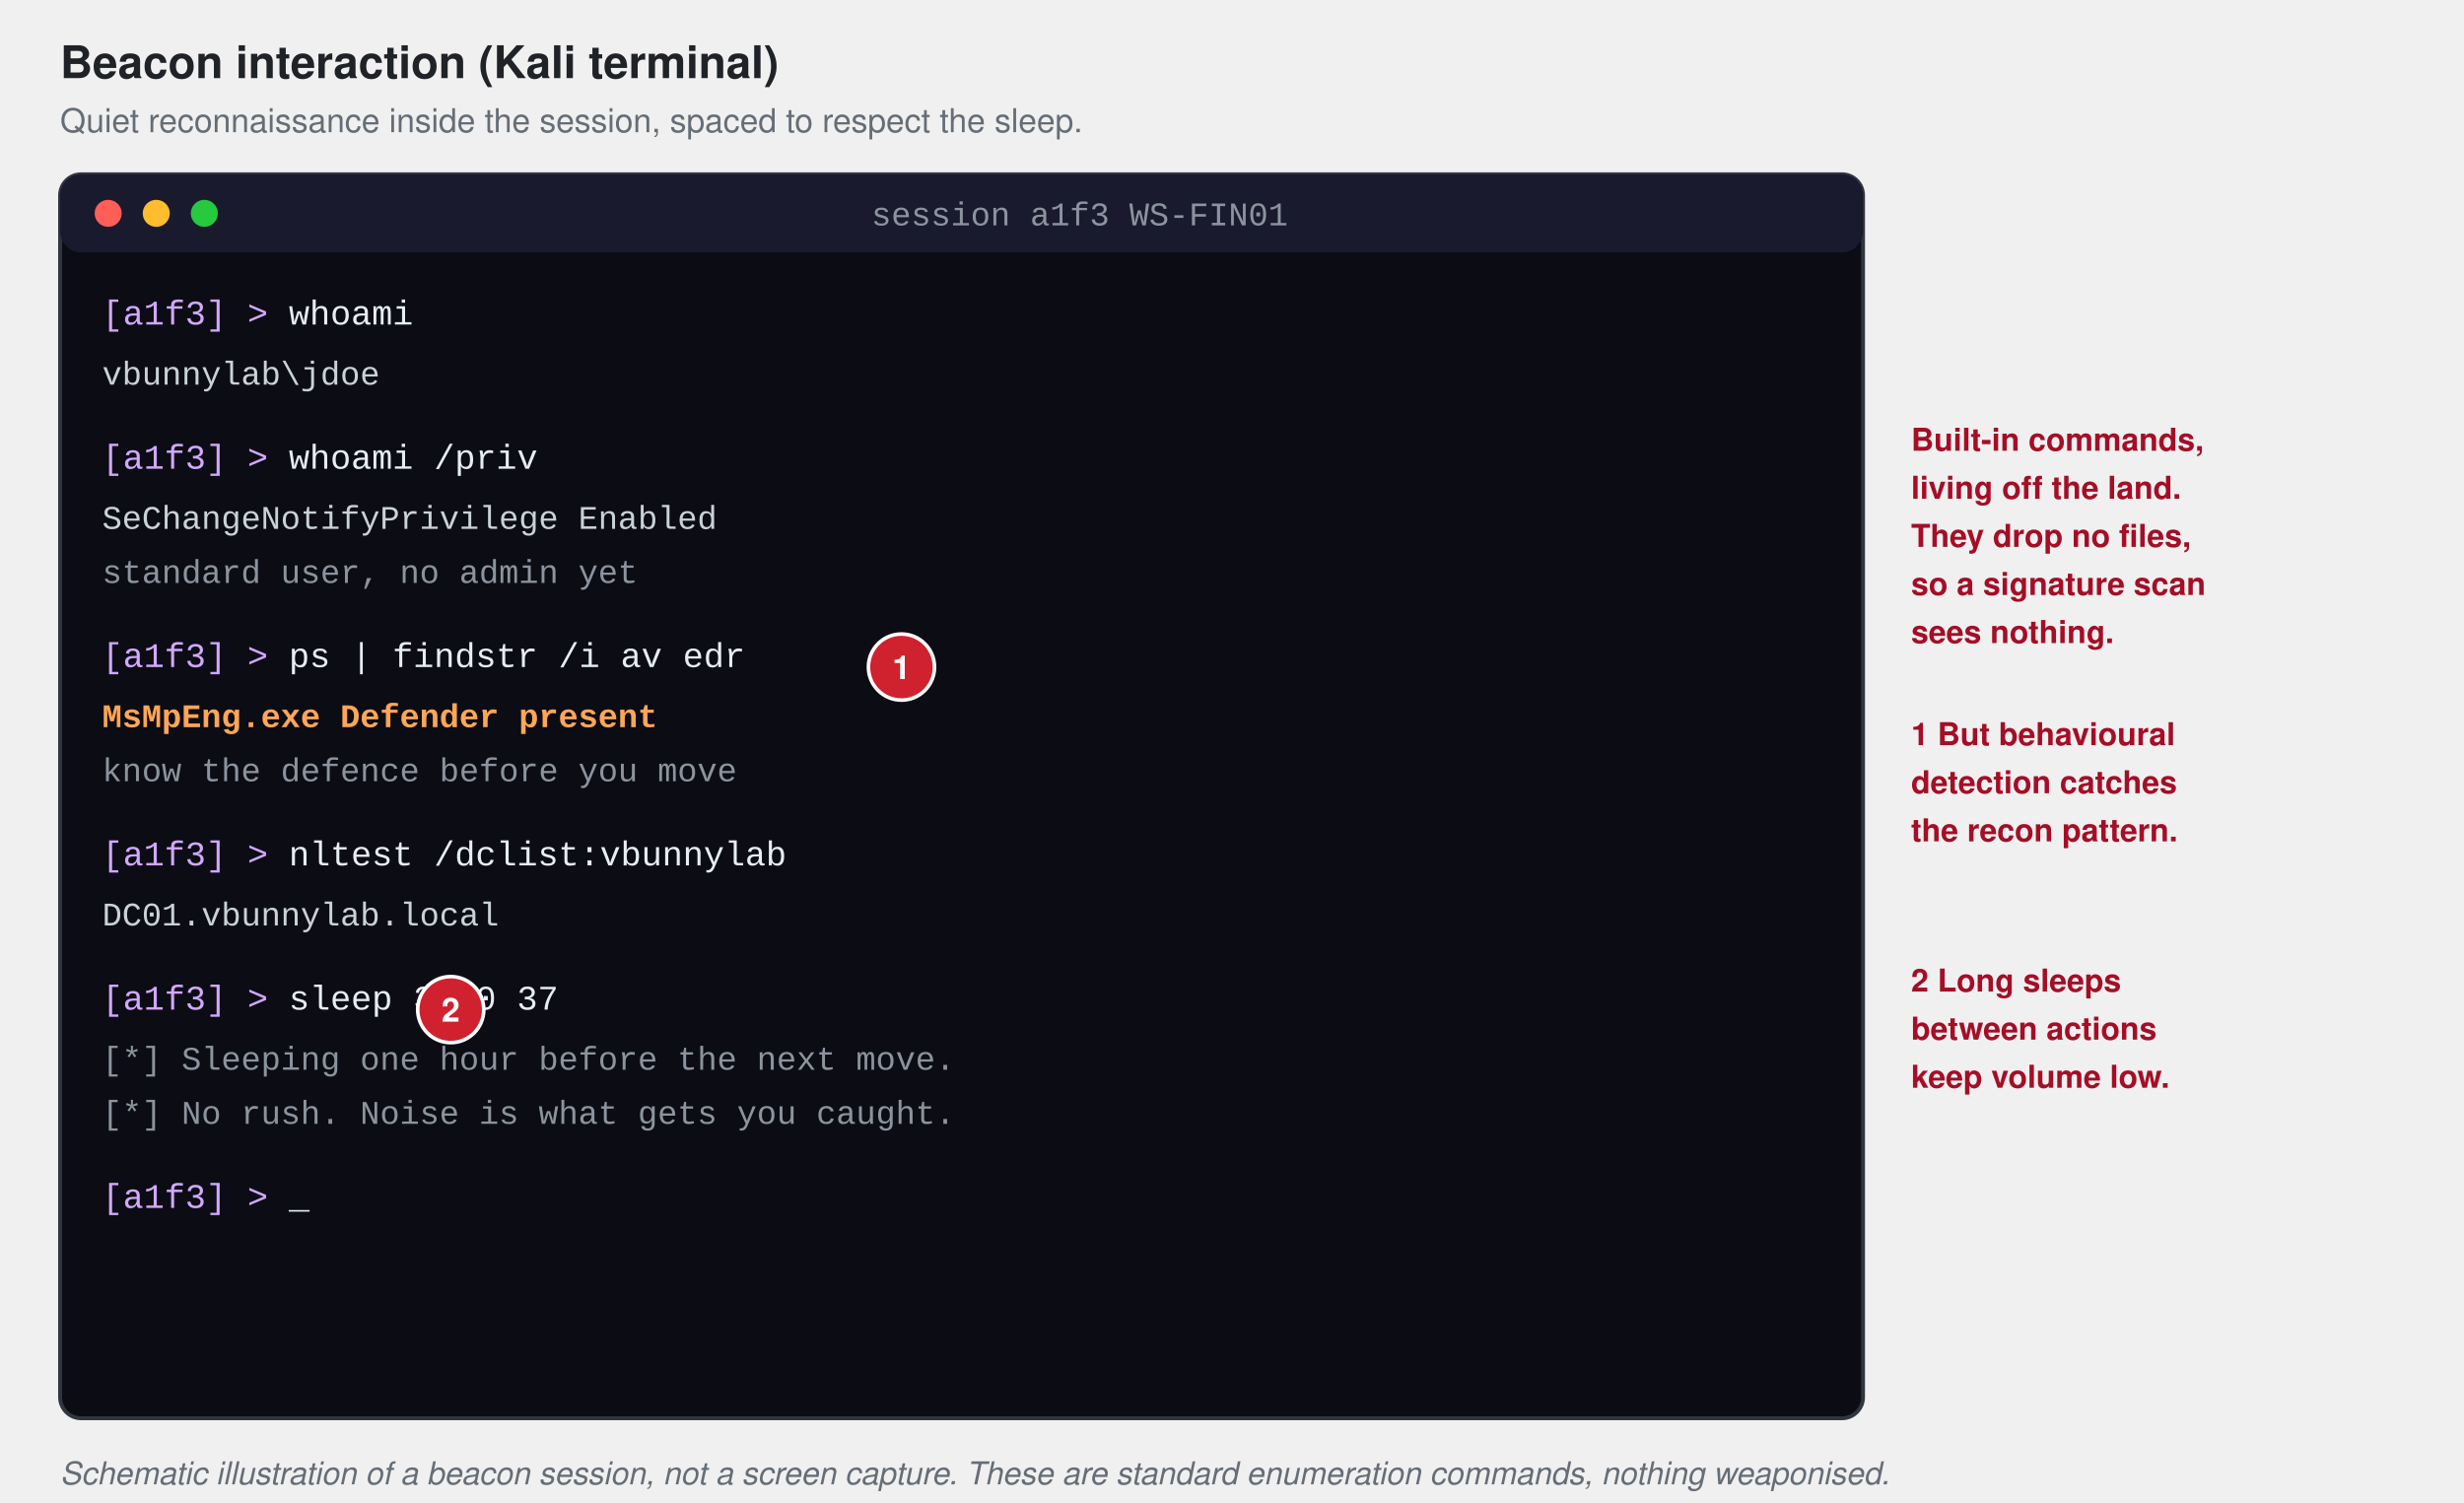
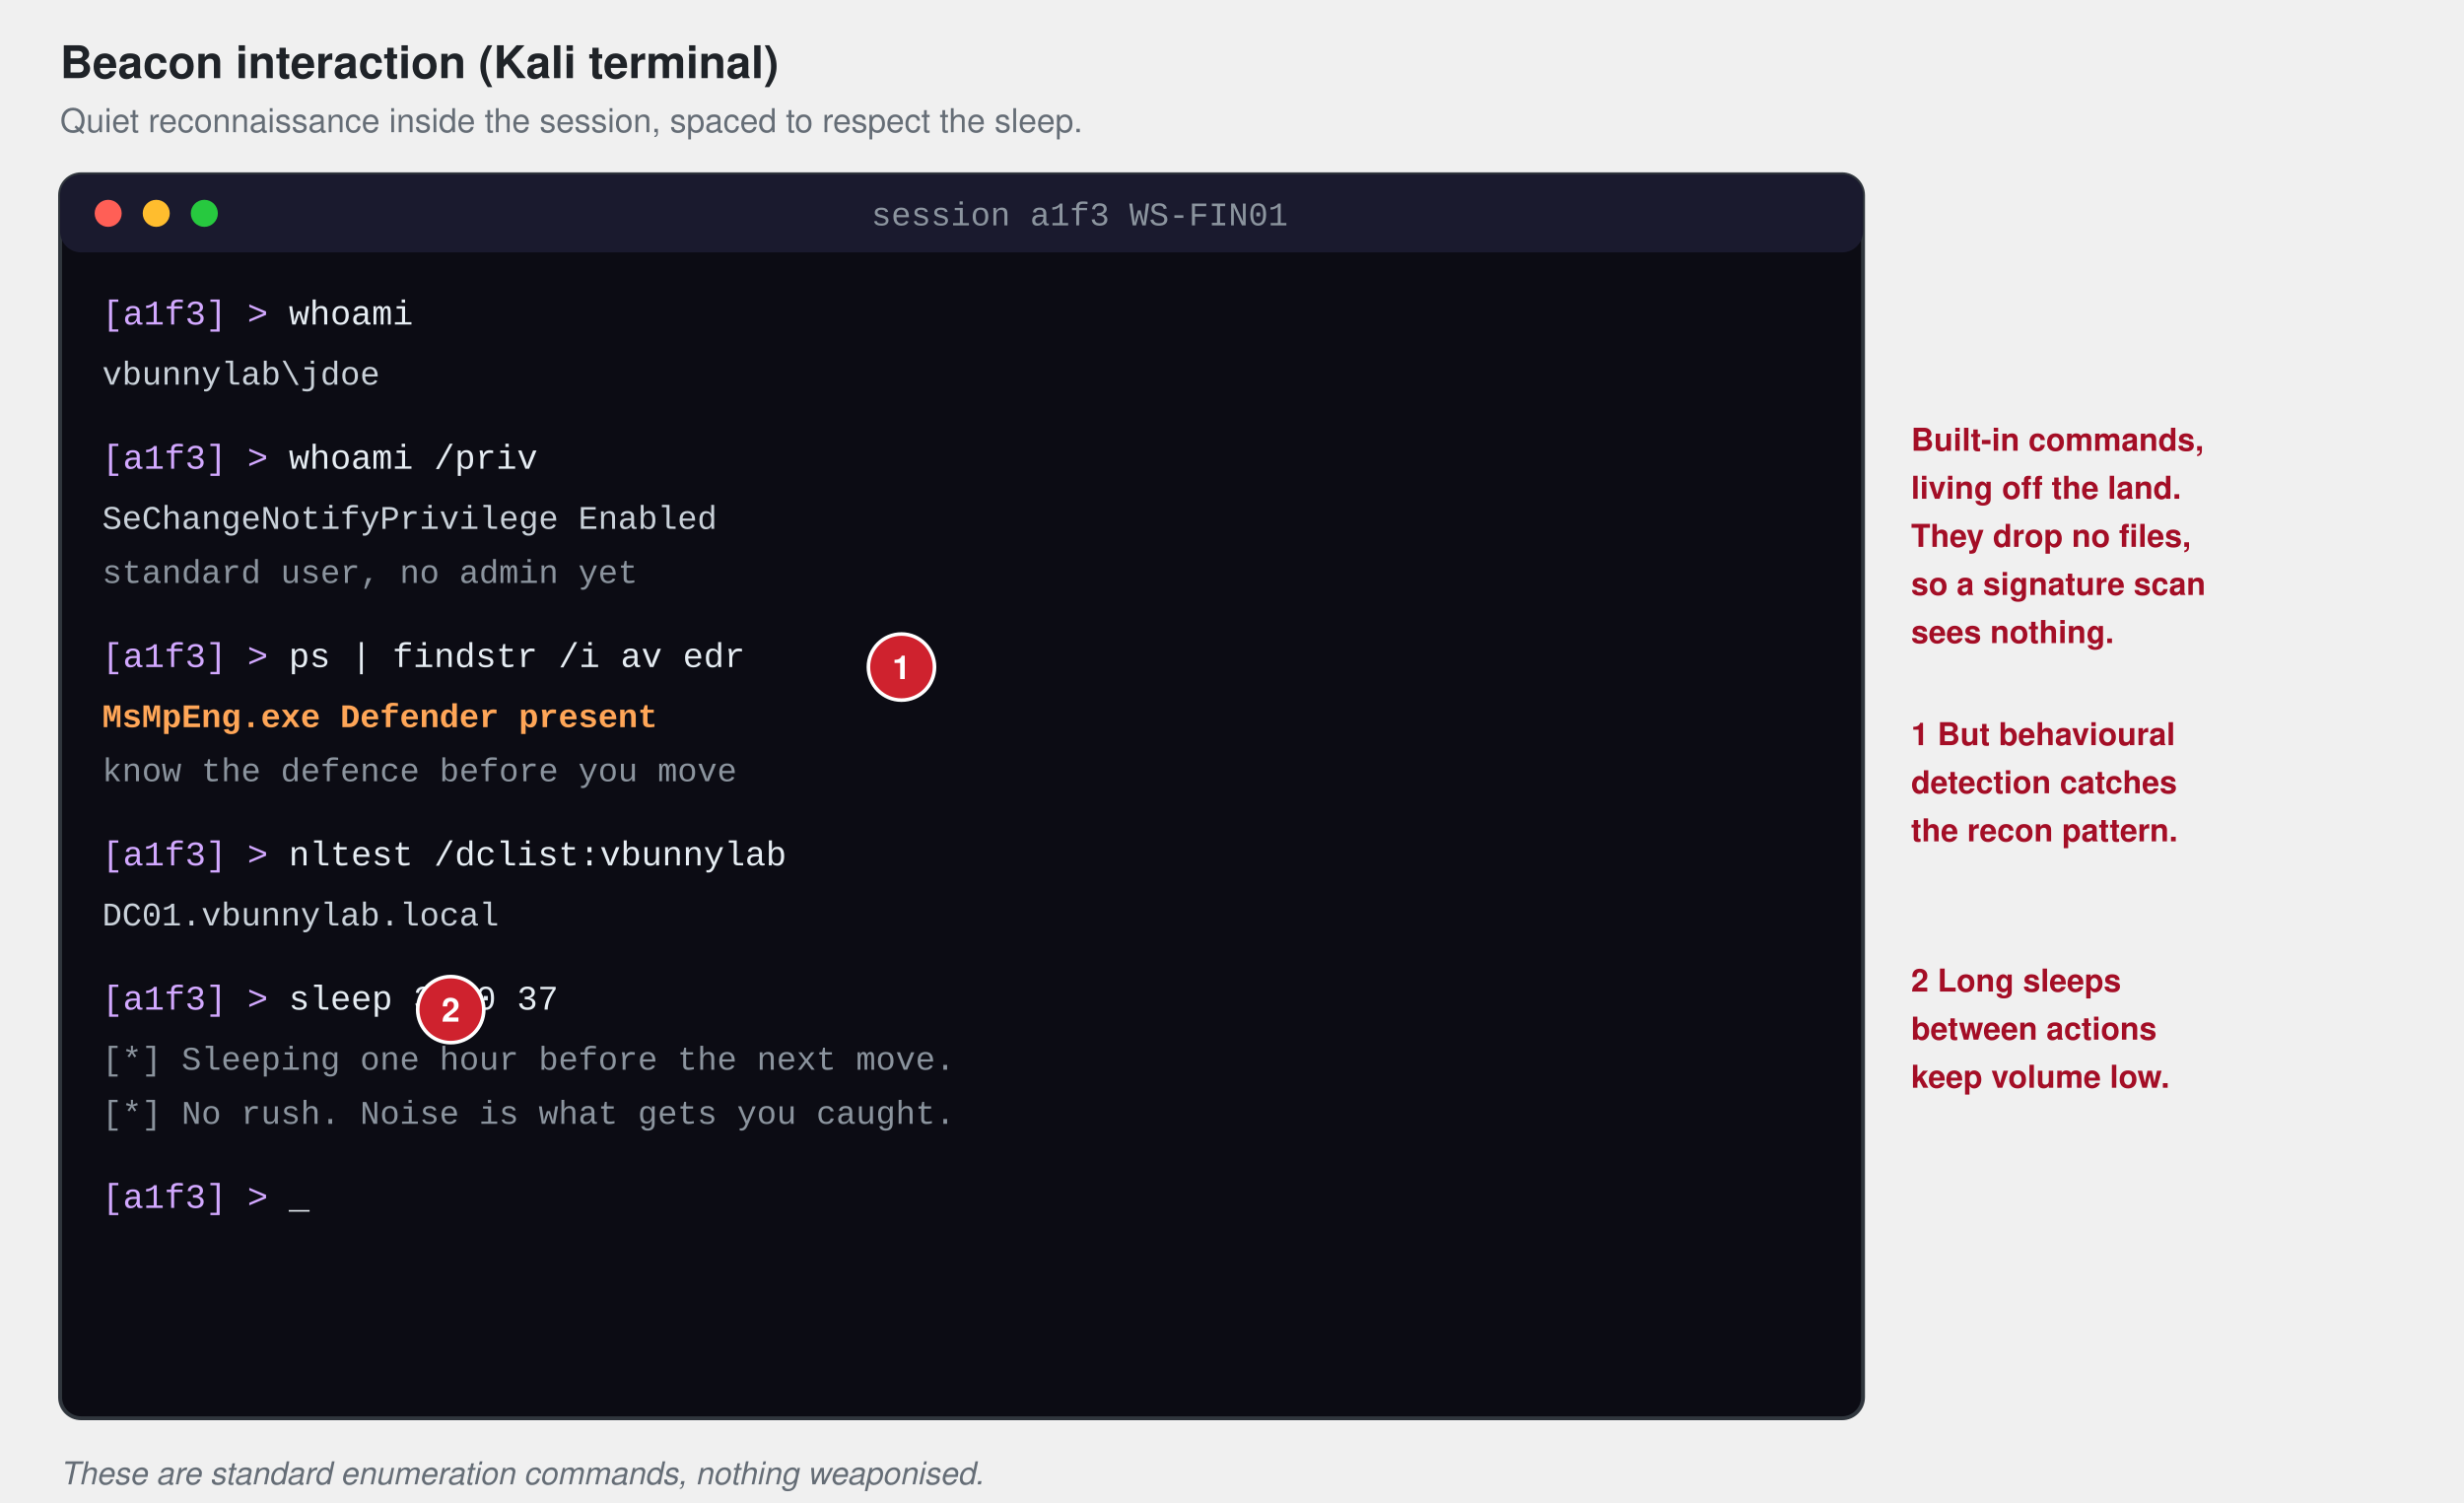
<svg xmlns="http://www.w3.org/2000/svg" viewBox="0 0 820 500" width="820" height="500" role="img" aria-labelledby="t d">
  <style>
    text { font-family: -apple-system, BlinkMacSystemFont, "Segoe UI", Helvetica, Arial, sans-serif; }
    .mono { font-family: "SFMono-Regular", Consolas, "Liberation Mono", Menlo, monospace; }
    .h1 { fill: #1f2328; font-size: 15px; font-weight: 600; }
    .sub{ fill: #656d76; font-size: 11px; }
    .term { fill: #0c0c14; stroke: #30363d; stroke-width: 1.3; }
    .bar  { fill: #1a1a2e; }
    .sess { fill: #d2a8ff; font-size: 11.5px; }
    .cmd  { fill: #e6edf3; font-size: 11.5px; }
    .out  { fill: #c9d1d9; font-size: 11px; }
    .hi   { fill: #ffa657; font-size: 11px; font-weight: 700; }
    .dim  { fill: #8b949e; font-size: 11px; }
    .cnum{ fill: #ffffff; font-size: 11px; font-weight: 700; text-anchor: middle; }
    .cc  { fill: #cf222e; stroke: #ffffff; stroke-width: 1.2; }
    .clbl{ fill: #a40e26; font-size: 10.5px; font-weight: 700; }
    .foot{ fill: #656d76; font-size: 10.5px; font-style: italic; }
    @media (prefers-color-scheme: dark) { .h1 { fill: #e6edf3; } .sub { fill: #8b949e; } .foot { fill: #8b949e; } .clbl { fill: #ff7b72; } }
  </style>
  <text class="h1" x="20" y="26">Beacon interaction (Kali terminal)</text>
  <text class="sub" x="20" y="44">Quiet reconnaissance inside the session, spaced to respect the sleep.</text>
  <rect class="term" x="20" y="58" width="600" height="414" rx="7" />
  <rect class="bar" x="20" y="58" width="600" height="26" rx="7" />
  <circle cx="36" cy="71" r="4.5" fill="#ff5f56" />
  <circle cx="52" cy="71" r="4.5" fill="#ffbd2e" />
  <circle cx="68" cy="71" r="4.5" fill="#27c93f" />
  <text class="mono dim" x="290" y="75">session a1f3  WS-FIN01</text>
  <text class="mono sess" x="34" y="108">[a1f3] &gt; <tspan class="cmd">whoami</tspan>
  </text>
  <text class="mono out" x="34" y="128">vbunnylab\jdoe</text>
  <text class="mono sess" x="34" y="156">[a1f3] &gt; <tspan class="cmd">whoami /priv</tspan>
  </text>
  <text class="mono out" x="34" y="176">SeChangeNotifyPrivilege        Enabled</text>
  <text class="mono dim" x="34" y="194">standard user, no admin yet</text>
  <text class="mono sess" x="34" y="222">[a1f3] &gt; <tspan class="cmd">ps | findstr /i av edr</tspan>
  </text>
  <text class="mono hi" x="34" y="242">MsMpEng.exe   Defender present</text>
  <text class="mono dim" x="34" y="260">know the defence before you move</text>
  <text class="mono sess" x="34" y="288">[a1f3] &gt; <tspan class="cmd">nltest /dclist:vbunnylab</tspan>
  </text>
  <text class="mono out" x="34" y="308">DC01.vbunnylab.local</text>
  <text class="mono sess" x="34" y="336">[a1f3] &gt; <tspan class="cmd">sleep 3600 37</tspan>
  </text>
  <text class="mono dim" x="34" y="356">[*] Sleeping one hour before the next move.</text>
  <text class="mono dim" x="34" y="374">[*] No rush. Noise is what gets you caught.</text>
  <text class="mono sess" x="34" y="402">[a1f3] &gt; <tspan class="cmd">_</tspan>
  </text>
  <circle class="cc" cx="300" cy="222" r="11" />
  <text class="cnum" x="300" y="226">1</text>
  <circle class="cc" cx="150" cy="336" r="11" />
  <text class="cnum" x="150" y="340">2</text>
  <text class="clbl" x="636" y="150">Built-in commands,</text>
  <text class="clbl" x="636" y="166">living off the land.</text>
  <text class="clbl" x="636" y="182">They drop no files,</text>
  <text class="clbl" x="636" y="198">so a signature scan</text>
  <text class="clbl" x="636" y="214">sees nothing.</text>
  <text class="clbl" x="636" y="248">1  But behavioural</text>
  <text class="clbl" x="636" y="264">detection catches</text>
  <text class="clbl" x="636" y="280">the recon pattern.</text>
  <text class="clbl" x="636" y="330">2  Long sleeps</text>
  <text class="clbl" x="636" y="346">between actions</text>
  <text class="clbl" x="636" y="362">keep volume low.</text>
-   <text class="foot" x="20" y="494">Schematic illustration of a beacon session, not a screen capture. These are standard enumeration commands, nothing weaponised.</text>
+   <text class="foot" x="20" y="494"> These are standard enumeration commands, nothing weaponised.</text>
</svg>
